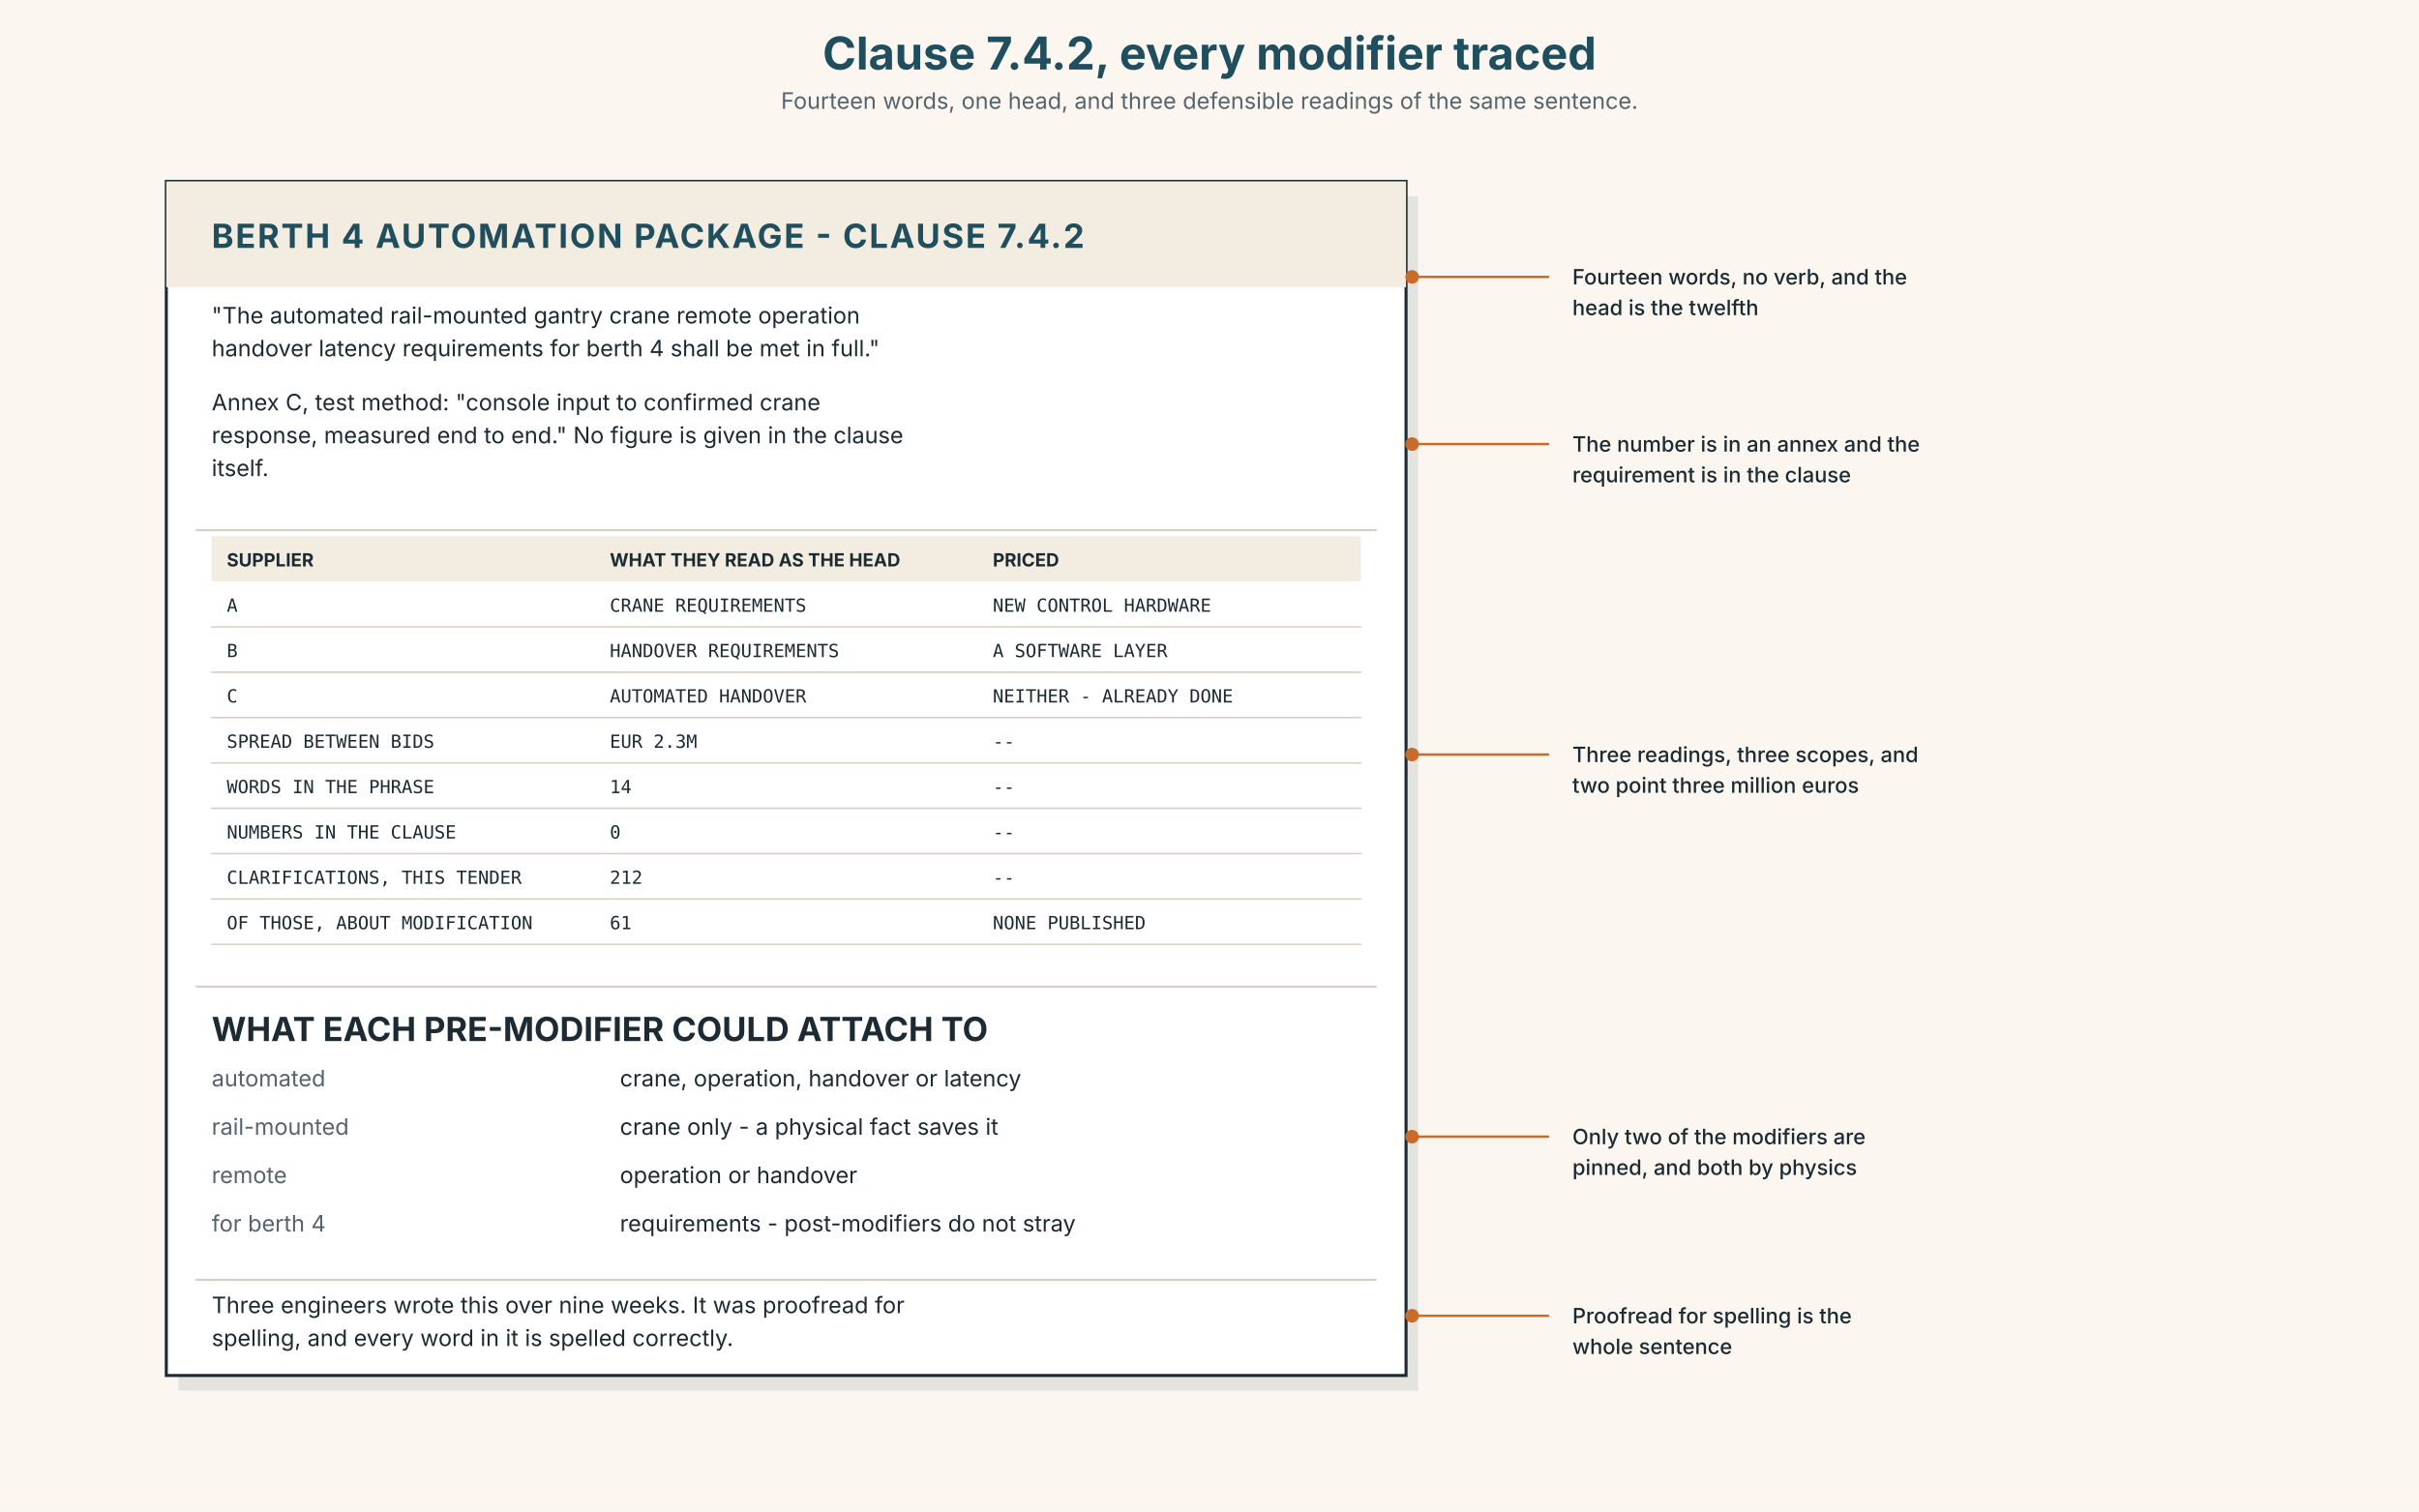
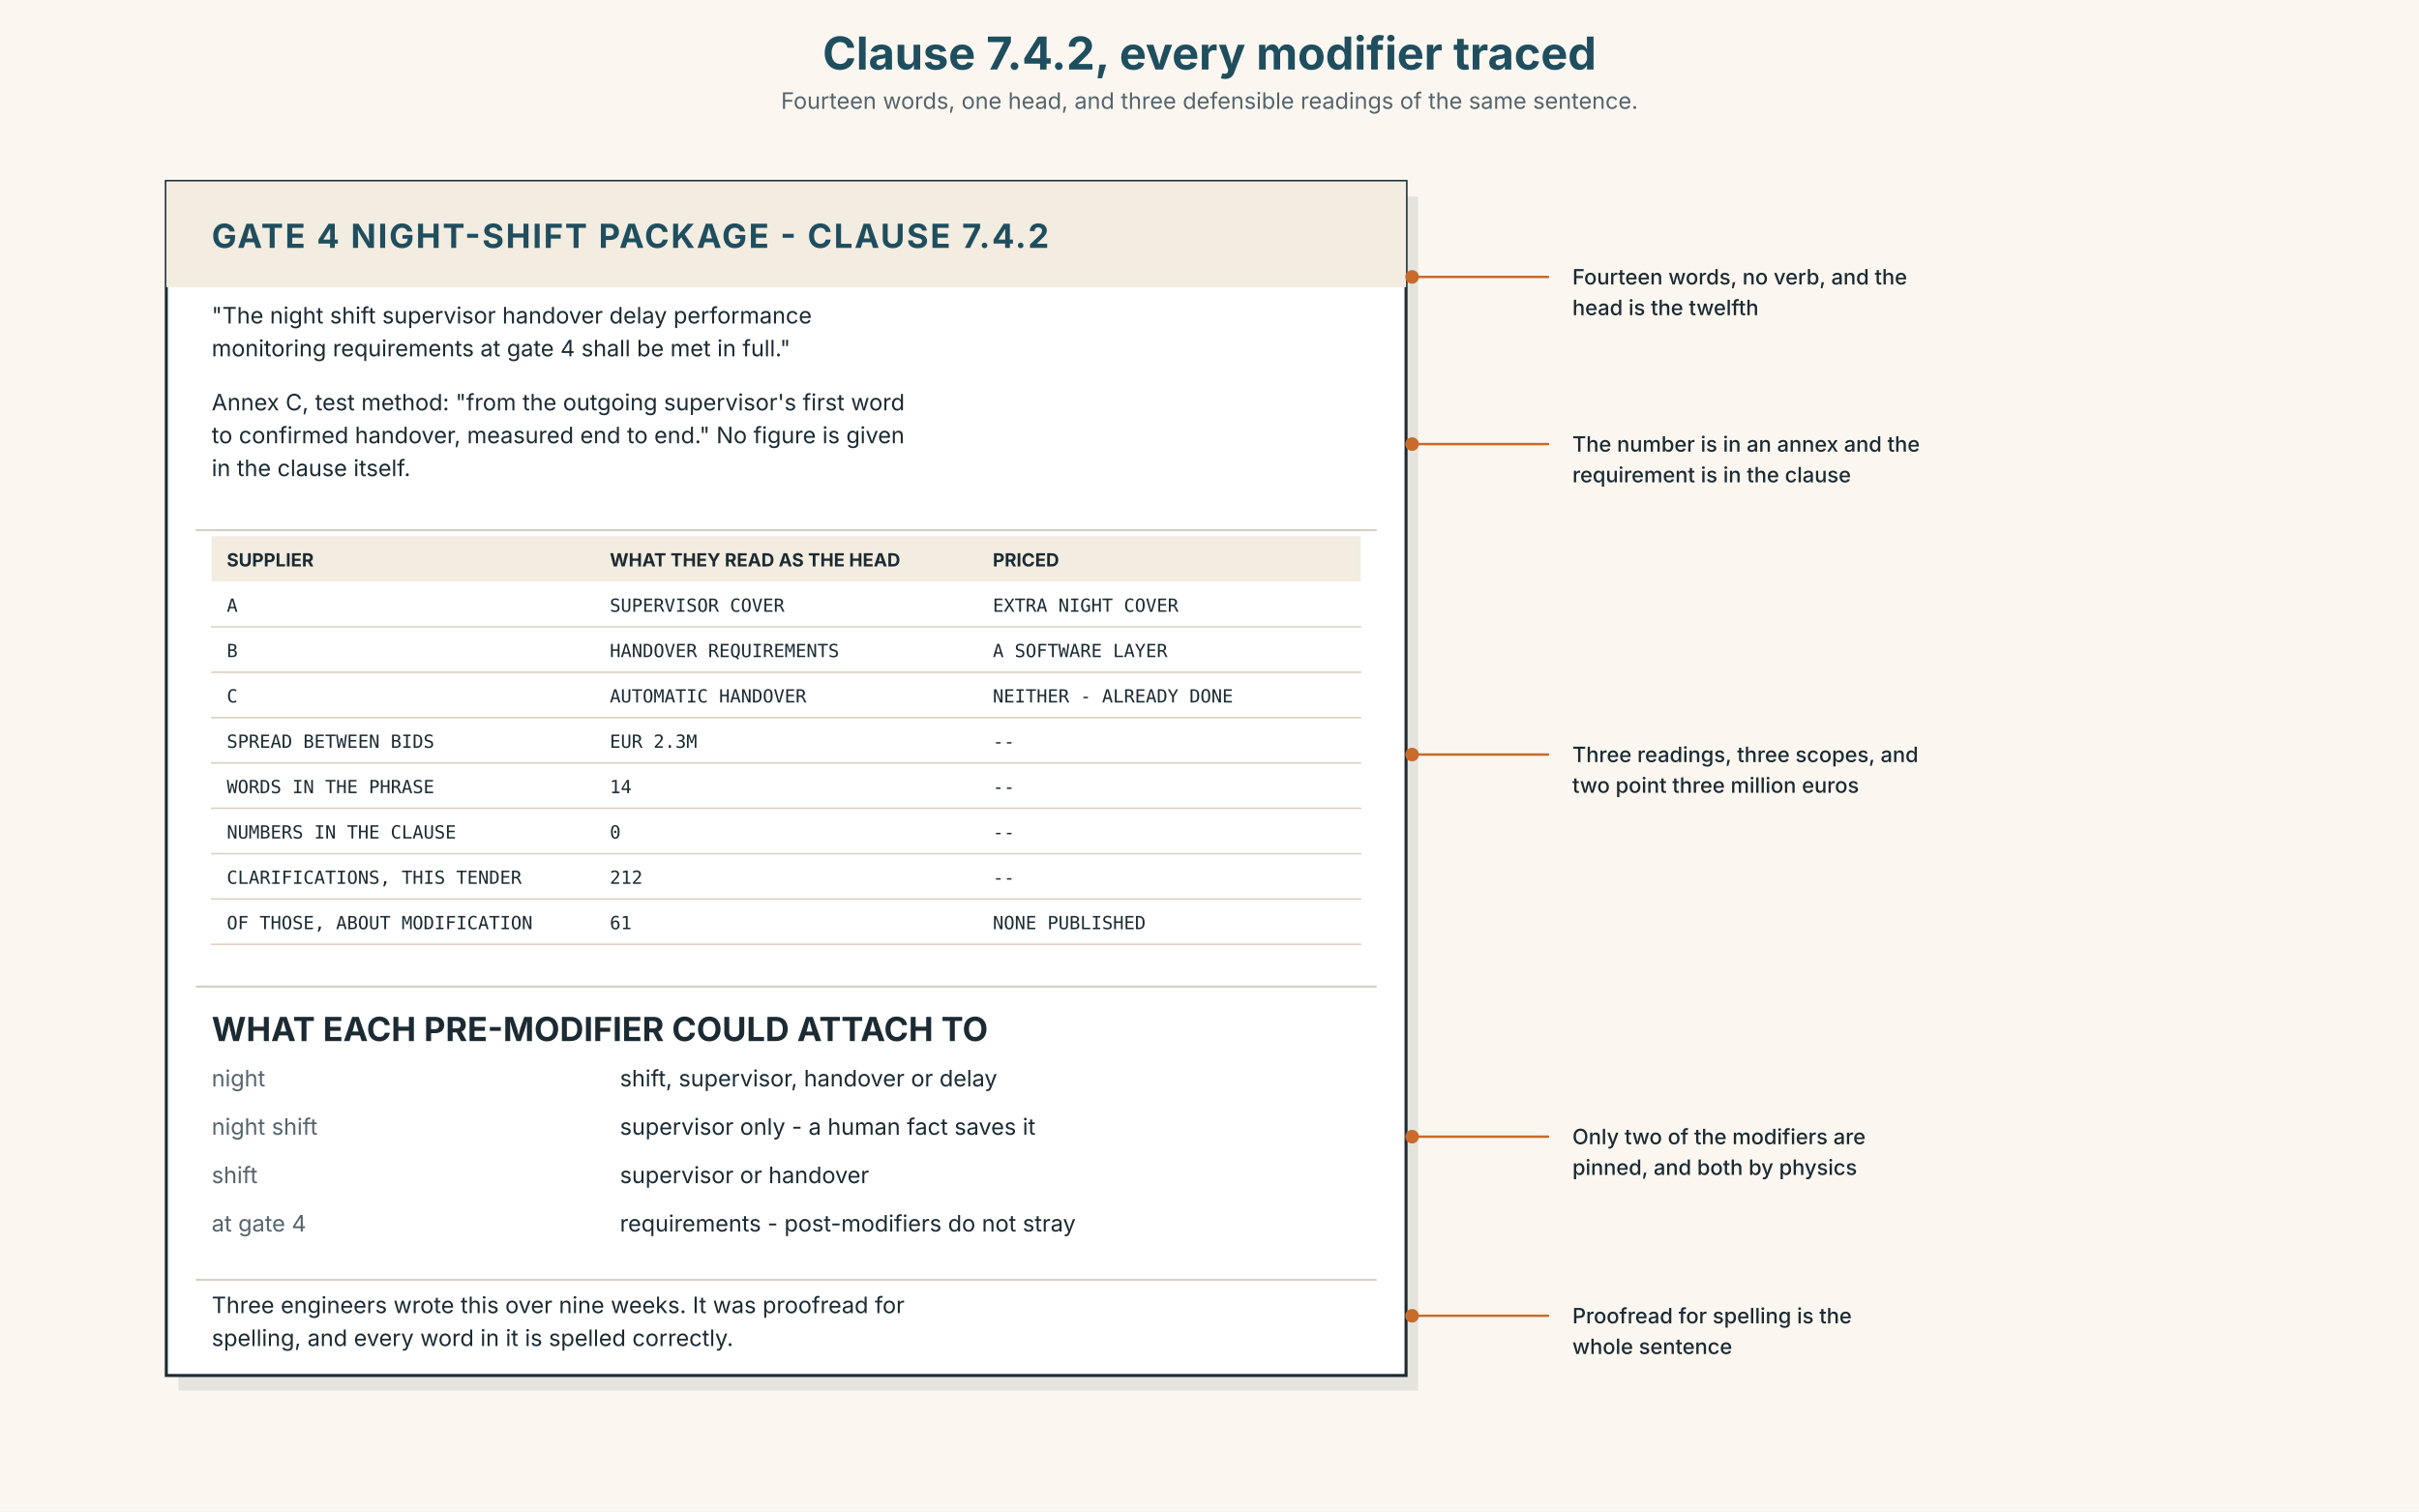
<svg xmlns="http://www.w3.org/2000/svg" width="1600" height="1000" viewBox="0 0 1600 1000">
  <g id="00_ground">
    <rect x="0" y="0" width="1600" height="1000" rx="0" fill="#FBF7F0" />
  </g>
  <g id="10_context">
    <rect x="118" y="130" width="820" height="790" rx="0" fill="#1C2B33" opacity="0.1" />
    <rect x="110" y="120" width="820" height="790" rx="0" fill="#FFFFFF" stroke="#1C2B33" stroke-width="2" />
  </g>
  <g id="20_subject">
    <rect x="110" y="120" width="820" height="70" rx="0" fill="#F3ECE0" />
-     <text x="140" y="164" font-family="Inter, DejaVu Sans, sans-serif" font-size="22" fill="#1F4E5F" text-anchor="start" font-weight="700" font-style="normal" letter-spacing="1.2">BERTH 4 AUTOMATION PACKAGE  -  CLAUSE 7.4.2</text>
-     <text x="140" y="214.0" font-family="Inter, DejaVu Sans, sans-serif" font-size="15" fill="#1C2B33" text-anchor="start" font-weight="400" font-style="normal">"The automated rail-mounted gantry crane remote operation</text>
-     <text x="140" y="235.75" font-family="Inter, DejaVu Sans, sans-serif" font-size="15" fill="#1C2B33" text-anchor="start" font-weight="400" font-style="normal">handover latency requirements for berth 4 shall be met in full."</text>
-     <text x="140" y="271.5" font-family="Inter, DejaVu Sans, sans-serif" font-size="15" fill="#1C2B33" text-anchor="start" font-weight="400" font-style="normal">Annex C, test method: "console input to confirmed crane</text>
-     <text x="140" y="293.25" font-family="Inter, DejaVu Sans, sans-serif" font-size="15" fill="#1C2B33" text-anchor="start" font-weight="400" font-style="normal">response, measured end to end." No figure is given in the clause</text>
-     <text x="140" y="315.0" font-family="Inter, DejaVu Sans, sans-serif" font-size="15" fill="#1C2B33" text-anchor="start" font-weight="400" font-style="normal">itself.</text>
+     <text x="140" y="164" font-family="Inter, DejaVu Sans, sans-serif" font-size="22" fill="#1F4E5F" text-anchor="start" font-weight="700" font-style="normal" letter-spacing="1.2">GATE 4 NIGHT-SHIFT PACKAGE  -  CLAUSE 7.4.2</text>
+     <text x="140" y="214.0" font-family="Inter, DejaVu Sans, sans-serif" font-size="15" fill="#1C2B33" text-anchor="start" font-weight="400" font-style="normal">"The night shift supervisor handover delay performance</text>
+     <text x="140" y="235.75" font-family="Inter, DejaVu Sans, sans-serif" font-size="15" fill="#1C2B33" text-anchor="start" font-weight="400" font-style="normal">monitoring requirements at gate 4 shall be met in full."</text>
+     <text x="140" y="271.5" font-family="Inter, DejaVu Sans, sans-serif" font-size="15" fill="#1C2B33" text-anchor="start" font-weight="400" font-style="normal">Annex C, test method: "from the outgoing supervisor's first word</text>
+     <text x="140" y="293.25" font-family="Inter, DejaVu Sans, sans-serif" font-size="15" fill="#1C2B33" text-anchor="start" font-weight="400" font-style="normal">to confirmed handover, measured end to end." No figure is given</text>
+     <text x="140" y="315.0" font-family="Inter, DejaVu Sans, sans-serif" font-size="15" fill="#1C2B33" text-anchor="start" font-weight="400" font-style="normal">in the clause itself.</text>
    <line x1="130" y1="350.75" x2="910" y2="350.75" stroke="#D8CFC2" stroke-width="1.4" stroke-linecap="round" />
    <rect x="140" y="354.75" width="760" height="30" rx="0" fill="#F3ECE0" />
    <text x="150.0" y="374.75" font-family="Inter, DejaVu Sans, sans-serif" font-size="12" fill="#1C2B33" text-anchor="start" font-weight="700" font-style="normal">SUPPLIER</text>
    <text x="403.333" y="374.75" font-family="Inter, DejaVu Sans, sans-serif" font-size="12" fill="#1C2B33" text-anchor="start" font-weight="700" font-style="normal">WHAT THEY READ AS THE HEAD</text>
    <text x="656.667" y="374.75" font-family="Inter, DejaVu Sans, sans-serif" font-size="12" fill="#1C2B33" text-anchor="start" font-weight="700" font-style="normal">PRICED</text>
    <text x="150.0" y="404.75" font-family="DejaVu Sans Mono, monospace" font-size="12" fill="#1C2B33" text-anchor="start" font-weight="400" font-style="normal">A</text>
-     <text x="403.333" y="404.75" font-family="DejaVu Sans Mono, monospace" font-size="12" fill="#1C2B33" text-anchor="start" font-weight="400" font-style="normal">CRANE REQUIREMENTS</text>
-     <text x="656.667" y="404.75" font-family="DejaVu Sans Mono, monospace" font-size="12" fill="#1C2B33" text-anchor="start" font-weight="400" font-style="normal">NEW CONTROL HARDWARE</text>
+     <text x="403.333" y="404.75" font-family="DejaVu Sans Mono, monospace" font-size="12" fill="#1C2B33" text-anchor="start" font-weight="400" font-style="normal">SUPERVISOR COVER</text>
+     <text x="656.667" y="404.75" font-family="DejaVu Sans Mono, monospace" font-size="12" fill="#1C2B33" text-anchor="start" font-weight="400" font-style="normal">EXTRA NIGHT COVER</text>
    <line x1="140" y1="414.75" x2="900" y2="414.75" stroke="#D8CFC2" stroke-width="1" stroke-linecap="round" />
    <text x="150.0" y="434.75" font-family="DejaVu Sans Mono, monospace" font-size="12" fill="#1C2B33" text-anchor="start" font-weight="400" font-style="normal">B</text>
    <text x="403.333" y="434.75" font-family="DejaVu Sans Mono, monospace" font-size="12" fill="#1C2B33" text-anchor="start" font-weight="400" font-style="normal">HANDOVER REQUIREMENTS</text>
    <text x="656.667" y="434.75" font-family="DejaVu Sans Mono, monospace" font-size="12" fill="#1C2B33" text-anchor="start" font-weight="400" font-style="normal">A SOFTWARE LAYER</text>
    <line x1="140" y1="444.75" x2="900" y2="444.75" stroke="#D8CFC2" stroke-width="1" stroke-linecap="round" />
    <text x="150.0" y="464.75" font-family="DejaVu Sans Mono, monospace" font-size="12" fill="#1C2B33" text-anchor="start" font-weight="400" font-style="normal">C</text>
-     <text x="403.333" y="464.75" font-family="DejaVu Sans Mono, monospace" font-size="12" fill="#1C2B33" text-anchor="start" font-weight="400" font-style="normal">AUTOMATED HANDOVER</text>
+     <text x="403.333" y="464.75" font-family="DejaVu Sans Mono, monospace" font-size="12" fill="#1C2B33" text-anchor="start" font-weight="400" font-style="normal">AUTOMATIC HANDOVER</text>
    <text x="656.667" y="464.75" font-family="DejaVu Sans Mono, monospace" font-size="12" fill="#1C2B33" text-anchor="start" font-weight="400" font-style="normal">NEITHER - ALREADY DONE</text>
    <line x1="140" y1="474.75" x2="900" y2="474.75" stroke="#D8CFC2" stroke-width="1" stroke-linecap="round" />
    <text x="150.0" y="494.75" font-family="DejaVu Sans Mono, monospace" font-size="12" fill="#1C2B33" text-anchor="start" font-weight="400" font-style="normal">SPREAD BETWEEN BIDS</text>
    <text x="403.333" y="494.75" font-family="DejaVu Sans Mono, monospace" font-size="12" fill="#1C2B33" text-anchor="start" font-weight="400" font-style="normal">EUR 2.3M</text>
    <text x="656.667" y="494.75" font-family="DejaVu Sans Mono, monospace" font-size="12" fill="#1C2B33" text-anchor="start" font-weight="400" font-style="normal">--</text>
    <line x1="140" y1="504.75" x2="900" y2="504.75" stroke="#D8CFC2" stroke-width="1" stroke-linecap="round" />
    <text x="150.0" y="524.75" font-family="DejaVu Sans Mono, monospace" font-size="12" fill="#1C2B33" text-anchor="start" font-weight="400" font-style="normal">WORDS IN THE PHRASE</text>
    <text x="403.333" y="524.75" font-family="DejaVu Sans Mono, monospace" font-size="12" fill="#1C2B33" text-anchor="start" font-weight="400" font-style="normal">14</text>
    <text x="656.667" y="524.75" font-family="DejaVu Sans Mono, monospace" font-size="12" fill="#1C2B33" text-anchor="start" font-weight="400" font-style="normal">--</text>
    <line x1="140" y1="534.75" x2="900" y2="534.75" stroke="#D8CFC2" stroke-width="1" stroke-linecap="round" />
    <text x="150.0" y="554.75" font-family="DejaVu Sans Mono, monospace" font-size="12" fill="#1C2B33" text-anchor="start" font-weight="400" font-style="normal">NUMBERS IN THE CLAUSE</text>
    <text x="403.333" y="554.75" font-family="DejaVu Sans Mono, monospace" font-size="12" fill="#1C2B33" text-anchor="start" font-weight="400" font-style="normal">0</text>
    <text x="656.667" y="554.75" font-family="DejaVu Sans Mono, monospace" font-size="12" fill="#1C2B33" text-anchor="start" font-weight="400" font-style="normal">--</text>
    <line x1="140" y1="564.75" x2="900" y2="564.75" stroke="#D8CFC2" stroke-width="1" stroke-linecap="round" />
    <text x="150.0" y="584.75" font-family="DejaVu Sans Mono, monospace" font-size="12" fill="#1C2B33" text-anchor="start" font-weight="400" font-style="normal">CLARIFICATIONS, THIS TENDER</text>
    <text x="403.333" y="584.75" font-family="DejaVu Sans Mono, monospace" font-size="12" fill="#1C2B33" text-anchor="start" font-weight="400" font-style="normal">212</text>
    <text x="656.667" y="584.75" font-family="DejaVu Sans Mono, monospace" font-size="12" fill="#1C2B33" text-anchor="start" font-weight="400" font-style="normal">--</text>
    <line x1="140" y1="594.75" x2="900" y2="594.75" stroke="#D8CFC2" stroke-width="1" stroke-linecap="round" />
    <text x="150.0" y="614.75" font-family="DejaVu Sans Mono, monospace" font-size="12" fill="#1C2B33" text-anchor="start" font-weight="400" font-style="normal">OF THOSE, ABOUT MODIFICATION</text>
    <text x="403.333" y="614.75" font-family="DejaVu Sans Mono, monospace" font-size="12" fill="#1C2B33" text-anchor="start" font-weight="400" font-style="normal">61</text>
    <text x="656.667" y="614.75" font-family="DejaVu Sans Mono, monospace" font-size="12" fill="#1C2B33" text-anchor="start" font-weight="400" font-style="normal">NONE PUBLISHED</text>
    <line x1="140" y1="624.75" x2="900" y2="624.75" stroke="#D8CFC2" stroke-width="1" stroke-linecap="round" />
    <line x1="130" y1="652.75" x2="910" y2="652.75" stroke="#D8CFC2" stroke-width="1.4" stroke-linecap="round" />
    <text x="140" y="688.75" font-family="Inter, DejaVu Sans, sans-serif" font-size="22" fill="#1C2B33" text-anchor="start" font-weight="700" font-style="normal">WHAT EACH PRE-MODIFIER COULD ATTACH TO</text>
-     <text x="140" y="718.75" font-family="Inter, DejaVu Sans, sans-serif" font-size="15" fill="#55646D" text-anchor="start" font-weight="400" font-style="normal">automated</text>
-     <text x="410" y="718.75" font-family="Inter, DejaVu Sans, sans-serif" font-size="15" fill="#1C2B33" text-anchor="start" font-weight="400" font-style="normal">crane, operation, handover or latency</text>
-     <text x="140" y="750.75" font-family="Inter, DejaVu Sans, sans-serif" font-size="15" fill="#55646D" text-anchor="start" font-weight="400" font-style="normal">rail-mounted</text>
-     <text x="410" y="750.75" font-family="Inter, DejaVu Sans, sans-serif" font-size="15" fill="#1C2B33" text-anchor="start" font-weight="400" font-style="normal">crane only - a physical fact saves it</text>
-     <text x="140" y="782.75" font-family="Inter, DejaVu Sans, sans-serif" font-size="15" fill="#55646D" text-anchor="start" font-weight="400" font-style="normal">remote</text>
-     <text x="410" y="782.75" font-family="Inter, DejaVu Sans, sans-serif" font-size="15" fill="#1C2B33" text-anchor="start" font-weight="400" font-style="normal">operation or handover</text>
-     <text x="140" y="814.75" font-family="Inter, DejaVu Sans, sans-serif" font-size="15" fill="#55646D" text-anchor="start" font-weight="400" font-style="normal">for berth 4</text>
+     <text x="140" y="718.75" font-family="Inter, DejaVu Sans, sans-serif" font-size="15" fill="#55646D" text-anchor="start" font-weight="400" font-style="normal">night</text>
+     <text x="410" y="718.75" font-family="Inter, DejaVu Sans, sans-serif" font-size="15" fill="#1C2B33" text-anchor="start" font-weight="400" font-style="normal">shift, supervisor, handover or delay</text>
+     <text x="140" y="750.75" font-family="Inter, DejaVu Sans, sans-serif" font-size="15" fill="#55646D" text-anchor="start" font-weight="400" font-style="normal">night shift</text>
+     <text x="410" y="750.75" font-family="Inter, DejaVu Sans, sans-serif" font-size="15" fill="#1C2B33" text-anchor="start" font-weight="400" font-style="normal">supervisor only - a human fact saves it</text>
+     <text x="140" y="782.75" font-family="Inter, DejaVu Sans, sans-serif" font-size="15" fill="#55646D" text-anchor="start" font-weight="400" font-style="normal">shift</text>
+     <text x="410" y="782.75" font-family="Inter, DejaVu Sans, sans-serif" font-size="15" fill="#1C2B33" text-anchor="start" font-weight="400" font-style="normal">supervisor or handover</text>
+     <text x="140" y="814.75" font-family="Inter, DejaVu Sans, sans-serif" font-size="15" fill="#55646D" text-anchor="start" font-weight="400" font-style="normal">at gate 4</text>
    <text x="410" y="814.75" font-family="Inter, DejaVu Sans, sans-serif" font-size="15" fill="#1C2B33" text-anchor="start" font-weight="400" font-style="normal">requirements - post-modifiers do not stray</text>
    <line x1="130" y1="846.75" x2="910" y2="846.75" stroke="#D8CFC2" stroke-width="1.4" stroke-linecap="round" />
    <text x="140" y="868.75" font-family="Inter, DejaVu Sans, sans-serif" font-size="15" fill="#1C2B33" text-anchor="start" font-weight="400" font-style="normal">Three engineers wrote this over nine weeks. It was proofread for</text>
    <text x="140" y="890.5" font-family="Inter, DejaVu Sans, sans-serif" font-size="15" fill="#1C2B33" text-anchor="start" font-weight="400" font-style="normal">spelling, and every word in it is spelled correctly.</text>
  </g>
  <g id="40_callouts">
    <text x="800.0" y="46" font-family="Inter, DejaVu Sans, sans-serif" font-size="30" fill="#1F4E5F" text-anchor="middle" font-weight="700" font-style="normal">Clause 7.4.2, every modifier traced</text>
    <text x="800.0" y="72" font-family="Inter, DejaVu Sans, sans-serif" font-size="15" fill="#55646D" text-anchor="middle" font-weight="400" font-style="normal">Fourteen words, one head, and three defensible readings of the same sentence.</text>
    <circle cx="934" cy="183.2" r="4.5" fill="#C86B2B" />
    <path d="M 934 183.2 L 1024 183.2 L 1024 183.2" fill="none" stroke="#C86B2B" stroke-width="1.6" stroke-linecap="round" stroke-linejoin="round" />
    <text x="1040" y="188.2" font-family="Inter, DejaVu Sans, sans-serif" font-size="14" fill="#1C2B33" text-anchor="start" font-weight="500" font-style="normal">Fourteen words, no verb, and the</text>
    <text x="1040" y="208.5" font-family="Inter, DejaVu Sans, sans-serif" font-size="14" fill="#1C2B33" text-anchor="start" font-weight="500" font-style="normal">head is the twelfth</text>
    <circle cx="934" cy="293.8" r="4.5" fill="#C86B2B" />
    <path d="M 934 293.8 L 1024 293.8 L 1024 293.8" fill="none" stroke="#C86B2B" stroke-width="1.6" stroke-linecap="round" stroke-linejoin="round" />
    <text x="1040" y="298.8" font-family="Inter, DejaVu Sans, sans-serif" font-size="14" fill="#1C2B33" text-anchor="start" font-weight="500" font-style="normal">The number is in an annex and the</text>
    <text x="1040" y="319.1" font-family="Inter, DejaVu Sans, sans-serif" font-size="14" fill="#1C2B33" text-anchor="start" font-weight="500" font-style="normal">requirement is in the clause</text>
    <circle cx="934" cy="499.2" r="4.5" fill="#C86B2B" />
    <path d="M 934 499.2 L 1024 499.2 L 1024 499.2" fill="none" stroke="#C86B2B" stroke-width="1.6" stroke-linecap="round" stroke-linejoin="round" />
    <text x="1040" y="504.2" font-family="Inter, DejaVu Sans, sans-serif" font-size="14" fill="#1C2B33" text-anchor="start" font-weight="500" font-style="normal">Three readings, three scopes, and</text>
    <text x="1040" y="524.5" font-family="Inter, DejaVu Sans, sans-serif" font-size="14" fill="#1C2B33" text-anchor="start" font-weight="500" font-style="normal">two point three million euros</text>
    <circle cx="934" cy="752.0" r="4.5" fill="#C86B2B" />
    <path d="M 934 752.0 L 1024 752.0 L 1024 752.0" fill="none" stroke="#C86B2B" stroke-width="1.6" stroke-linecap="round" stroke-linejoin="round" />
    <text x="1040" y="757.0" font-family="Inter, DejaVu Sans, sans-serif" font-size="14" fill="#1C2B33" text-anchor="start" font-weight="500" font-style="normal">Only two of the modifiers are</text>
    <text x="1040" y="777.3" font-family="Inter, DejaVu Sans, sans-serif" font-size="14" fill="#1C2B33" text-anchor="start" font-weight="500" font-style="normal">pinned, and both by physics</text>
    <circle cx="934" cy="870.5" r="4.5" fill="#C86B2B" />
    <path d="M 934 870.5 L 1024 870.5 L 1024 870.5" fill="none" stroke="#C86B2B" stroke-width="1.6" stroke-linecap="round" stroke-linejoin="round" />
    <text x="1040" y="875.5" font-family="Inter, DejaVu Sans, sans-serif" font-size="14" fill="#1C2B33" text-anchor="start" font-weight="500" font-style="normal">Proofread for spelling is the</text>
    <text x="1040" y="895.8" font-family="Inter, DejaVu Sans, sans-serif" font-size="14" fill="#1C2B33" text-anchor="start" font-weight="500" font-style="normal">whole sentence</text>
  </g>
</svg>
